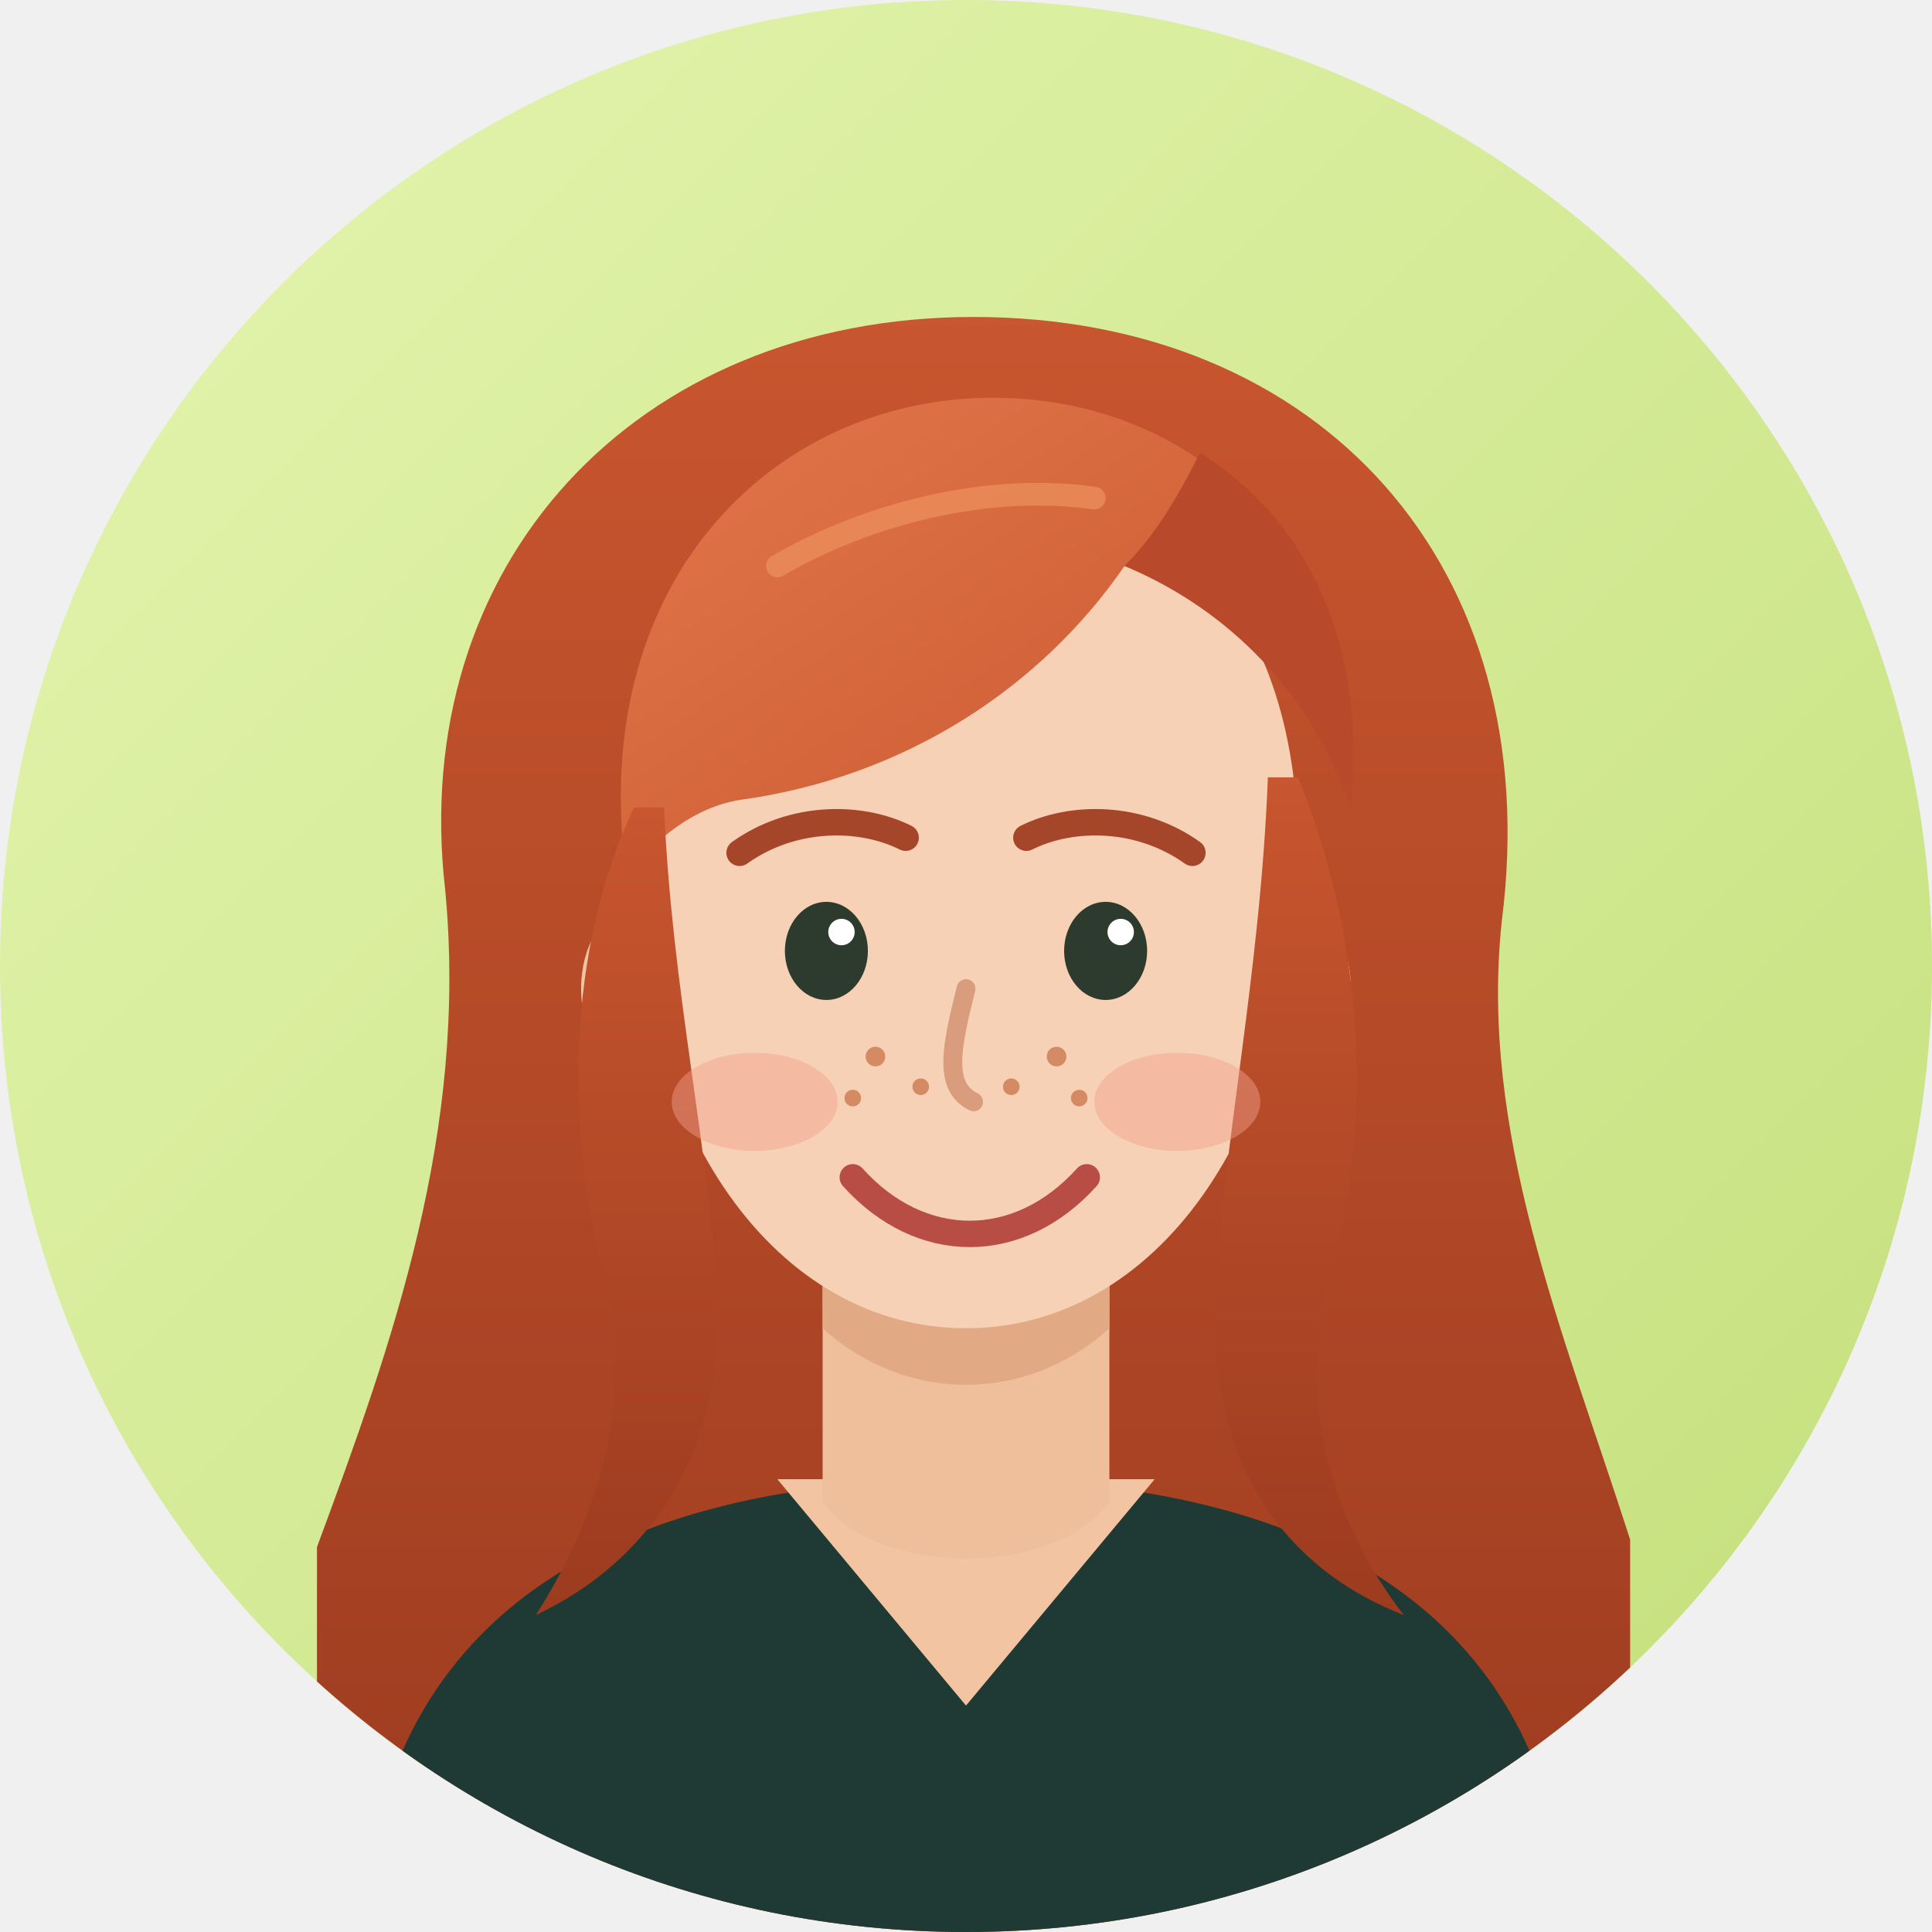
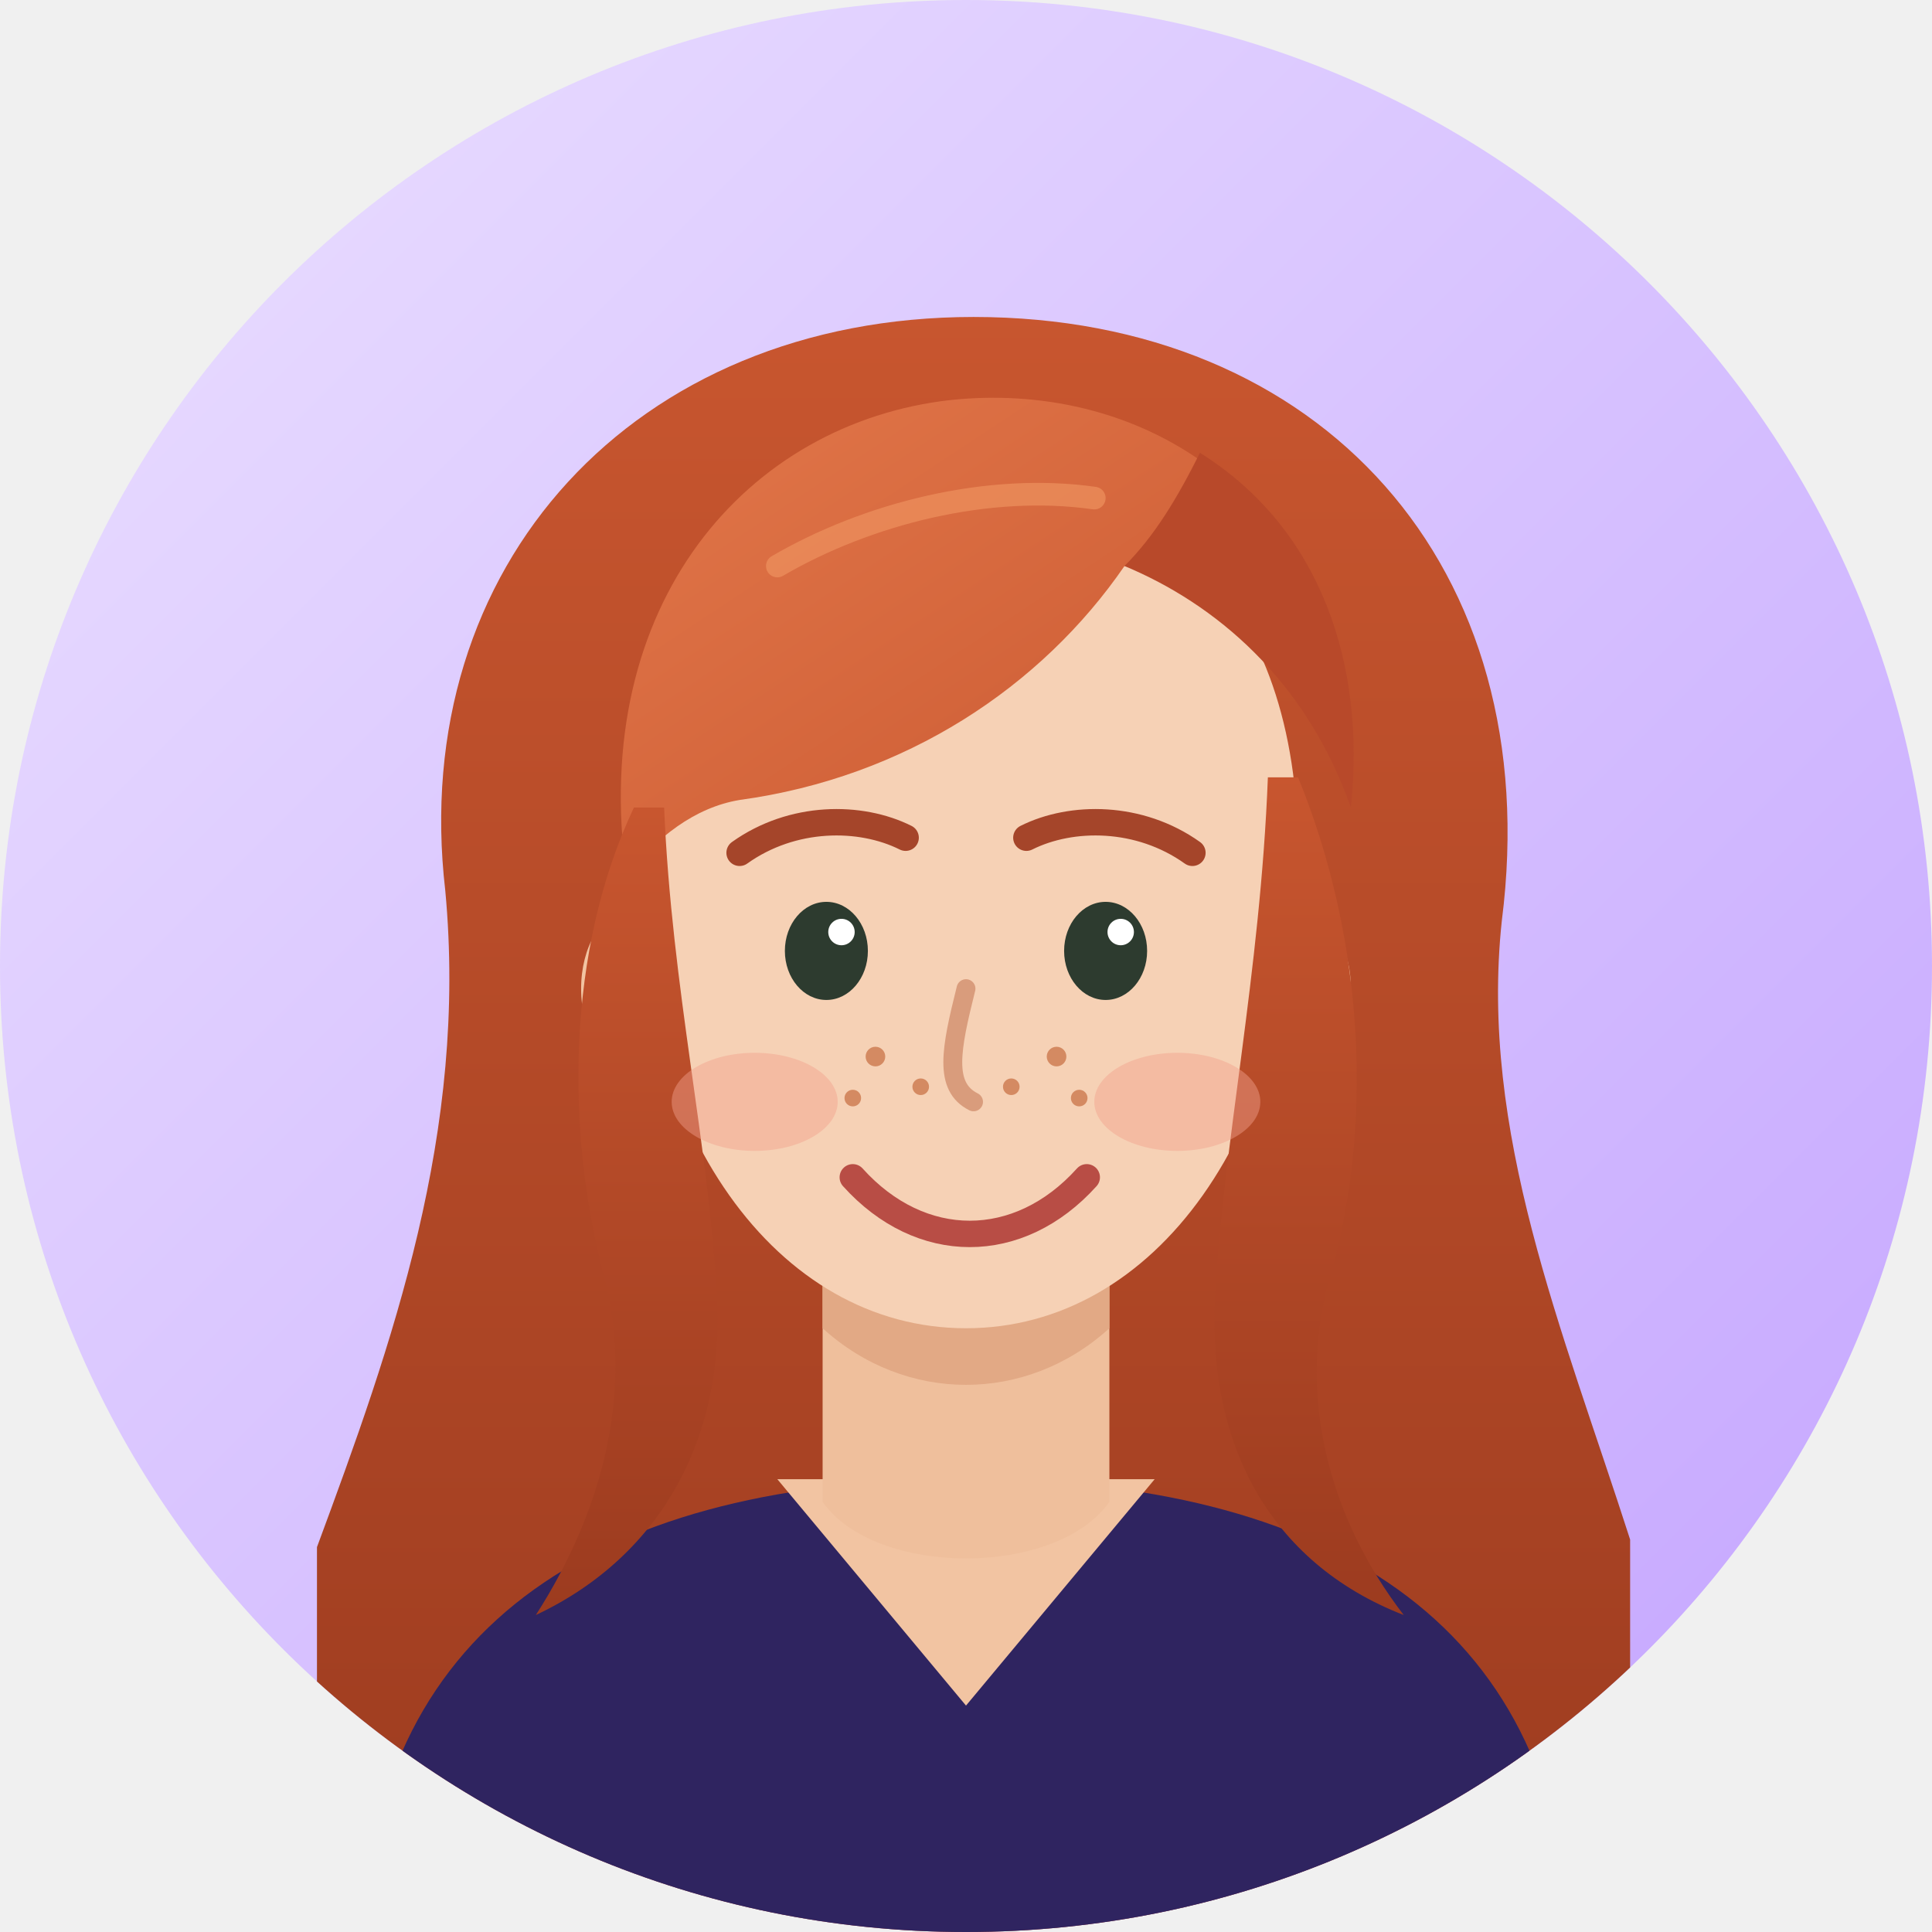
<svg xmlns="http://www.w3.org/2000/svg" viewBox="0 0 512 512" width="512" height="512">
  <defs>
    <linearGradient id="bg" x1="0" y1="0" x2="1" y2="1">
-       <stop offset="0" stop-color="#e4f5b0" />
-       <stop offset="1" stop-color="#c3df7a" />
+       <stop offset="0" stop-color="#ebe0ff" />
+       <stop offset="1" stop-color="#c3a3ff" />
    </linearGradient>
    <linearGradient id="hair" x1="0" y1="0" x2="0" y2="1">
      <stop offset="0" stop-color="#c8562f" />
      <stop offset="1" stop-color="#9c3b1f" />
    </linearGradient>
    <linearGradient id="hairLight" x1="0" y1="0" x2="1" y2="1">
      <stop offset="0" stop-color="#e2774a" />
      <stop offset="1" stop-color="#c8562f" />
    </linearGradient>
    <clipPath id="circle">
      <circle cx="256" cy="256" r="256" />
    </clipPath>
  </defs>
  <g clip-path="url(#circle)">
    <rect width="512" height="512" fill="url(#bg)" />
    <path d="M118 236 C108 150 168 84 258 84 C350 84 410 150 398 244 C392 300 414 352 432 408 L432 512 L84 512 L84 410 C104 356 124 300 118 236 Z" fill="url(#hair)" />
-     <path d="M96 512 C100 430 160 392 256 392 C352 392 412 430 416 512 Z" fill="#1f3a34" />
+     <path d="M96 512 C100 430 160 392 256 392 C352 392 412 430 416 512 Z" fill="#2f2460" />
    <path d="M206 392 L256 452 L306 392 Z" fill="#f2c4a2" />
    <path d="M218 330 L218 398 C232 418 280 418 294 398 L294 330 Z" fill="#efbf9c" />
    <path d="M218 352 C240 372 272 372 294 352 L294 330 L218 330 Z" fill="#e2a985" />
    <ellipse cx="166" cy="262" rx="12" ry="20" fill="#f2c4a2" />
    <ellipse cx="346" cy="262" rx="12" ry="20" fill="#f2c4a2" />
    <path d="M168 226 C168 158 206 126 256 126 C306 126 344 158 344 226 C344 300 306 352 256 352 C206 352 168 300 168 226 Z" fill="#f6d1b5" />
    <path d="M166 232 C156 160 198 112 252 106 C300 101 346 128 356 184 C344 170 322 156 298 150 C276 182 240 206 196 212 C184 214 174 222 166 232 Z" fill="url(#hairLight)" />
    <path d="M298 150 C322 160 346 180 358 214 C362 176 350 140 318 120 C312 132 306 142 298 150 Z" fill="#b8492a" />
    <path d="M206 150 C230 136 262 128 290 132" stroke="#ee915e" stroke-width="6" stroke-linecap="round" fill="none" opacity="0.7" />
    <path d="M168 214 C150 252 150 300 160 338 C168 368 160 400 142 428 C176 412 192 380 190 344 C188 304 178 262 176 214 Z" fill="url(#hair)" />
    <path d="M344 206 C362 250 364 300 352 340 C344 370 352 402 372 428 C336 414 320 382 322 344 C324 304 334 258 336 206 Z" fill="url(#hair)" />
    <path d="M196 226 C210 216 228 216 240 222" stroke="#a5452a" stroke-width="7" stroke-linecap="round" fill="none" />
    <path d="M272 222 C284 216 302 216 316 226" stroke="#a5452a" stroke-width="7" stroke-linecap="round" fill="none" />
    <ellipse cx="219" cy="252" rx="11" ry="13" fill="#2d3b2f" />
    <ellipse cx="293" cy="252" rx="11" ry="13" fill="#2d3b2f" />
    <circle cx="223" cy="247" r="3.5" fill="#ffffff" />
    <circle cx="297" cy="247" r="3.5" fill="#ffffff" />
    <ellipse cx="200" cy="292" rx="22" ry="13" fill="#f2a08c" opacity="0.45" />
    <ellipse cx="312" cy="292" rx="22" ry="13" fill="#f2a08c" opacity="0.45" />
    <g fill="#d48a62">
      <circle cx="232" cy="280" r="2.6" />
      <circle cx="244" cy="288" r="2.2" />
      <circle cx="226" cy="291" r="2.2" />
      <circle cx="280" cy="280" r="2.6" />
      <circle cx="268" cy="288" r="2.2" />
      <circle cx="286" cy="291" r="2.2" />
    </g>
    <path d="M256 262 C252 278 250 288 258 292" stroke="#d99c7c" stroke-width="5" stroke-linecap="round" fill="none" />
    <path d="M226 312 C244 332 270 332 288 312" stroke="#b84d45" stroke-width="7" stroke-linecap="round" fill="none" />
  </g>
</svg>
